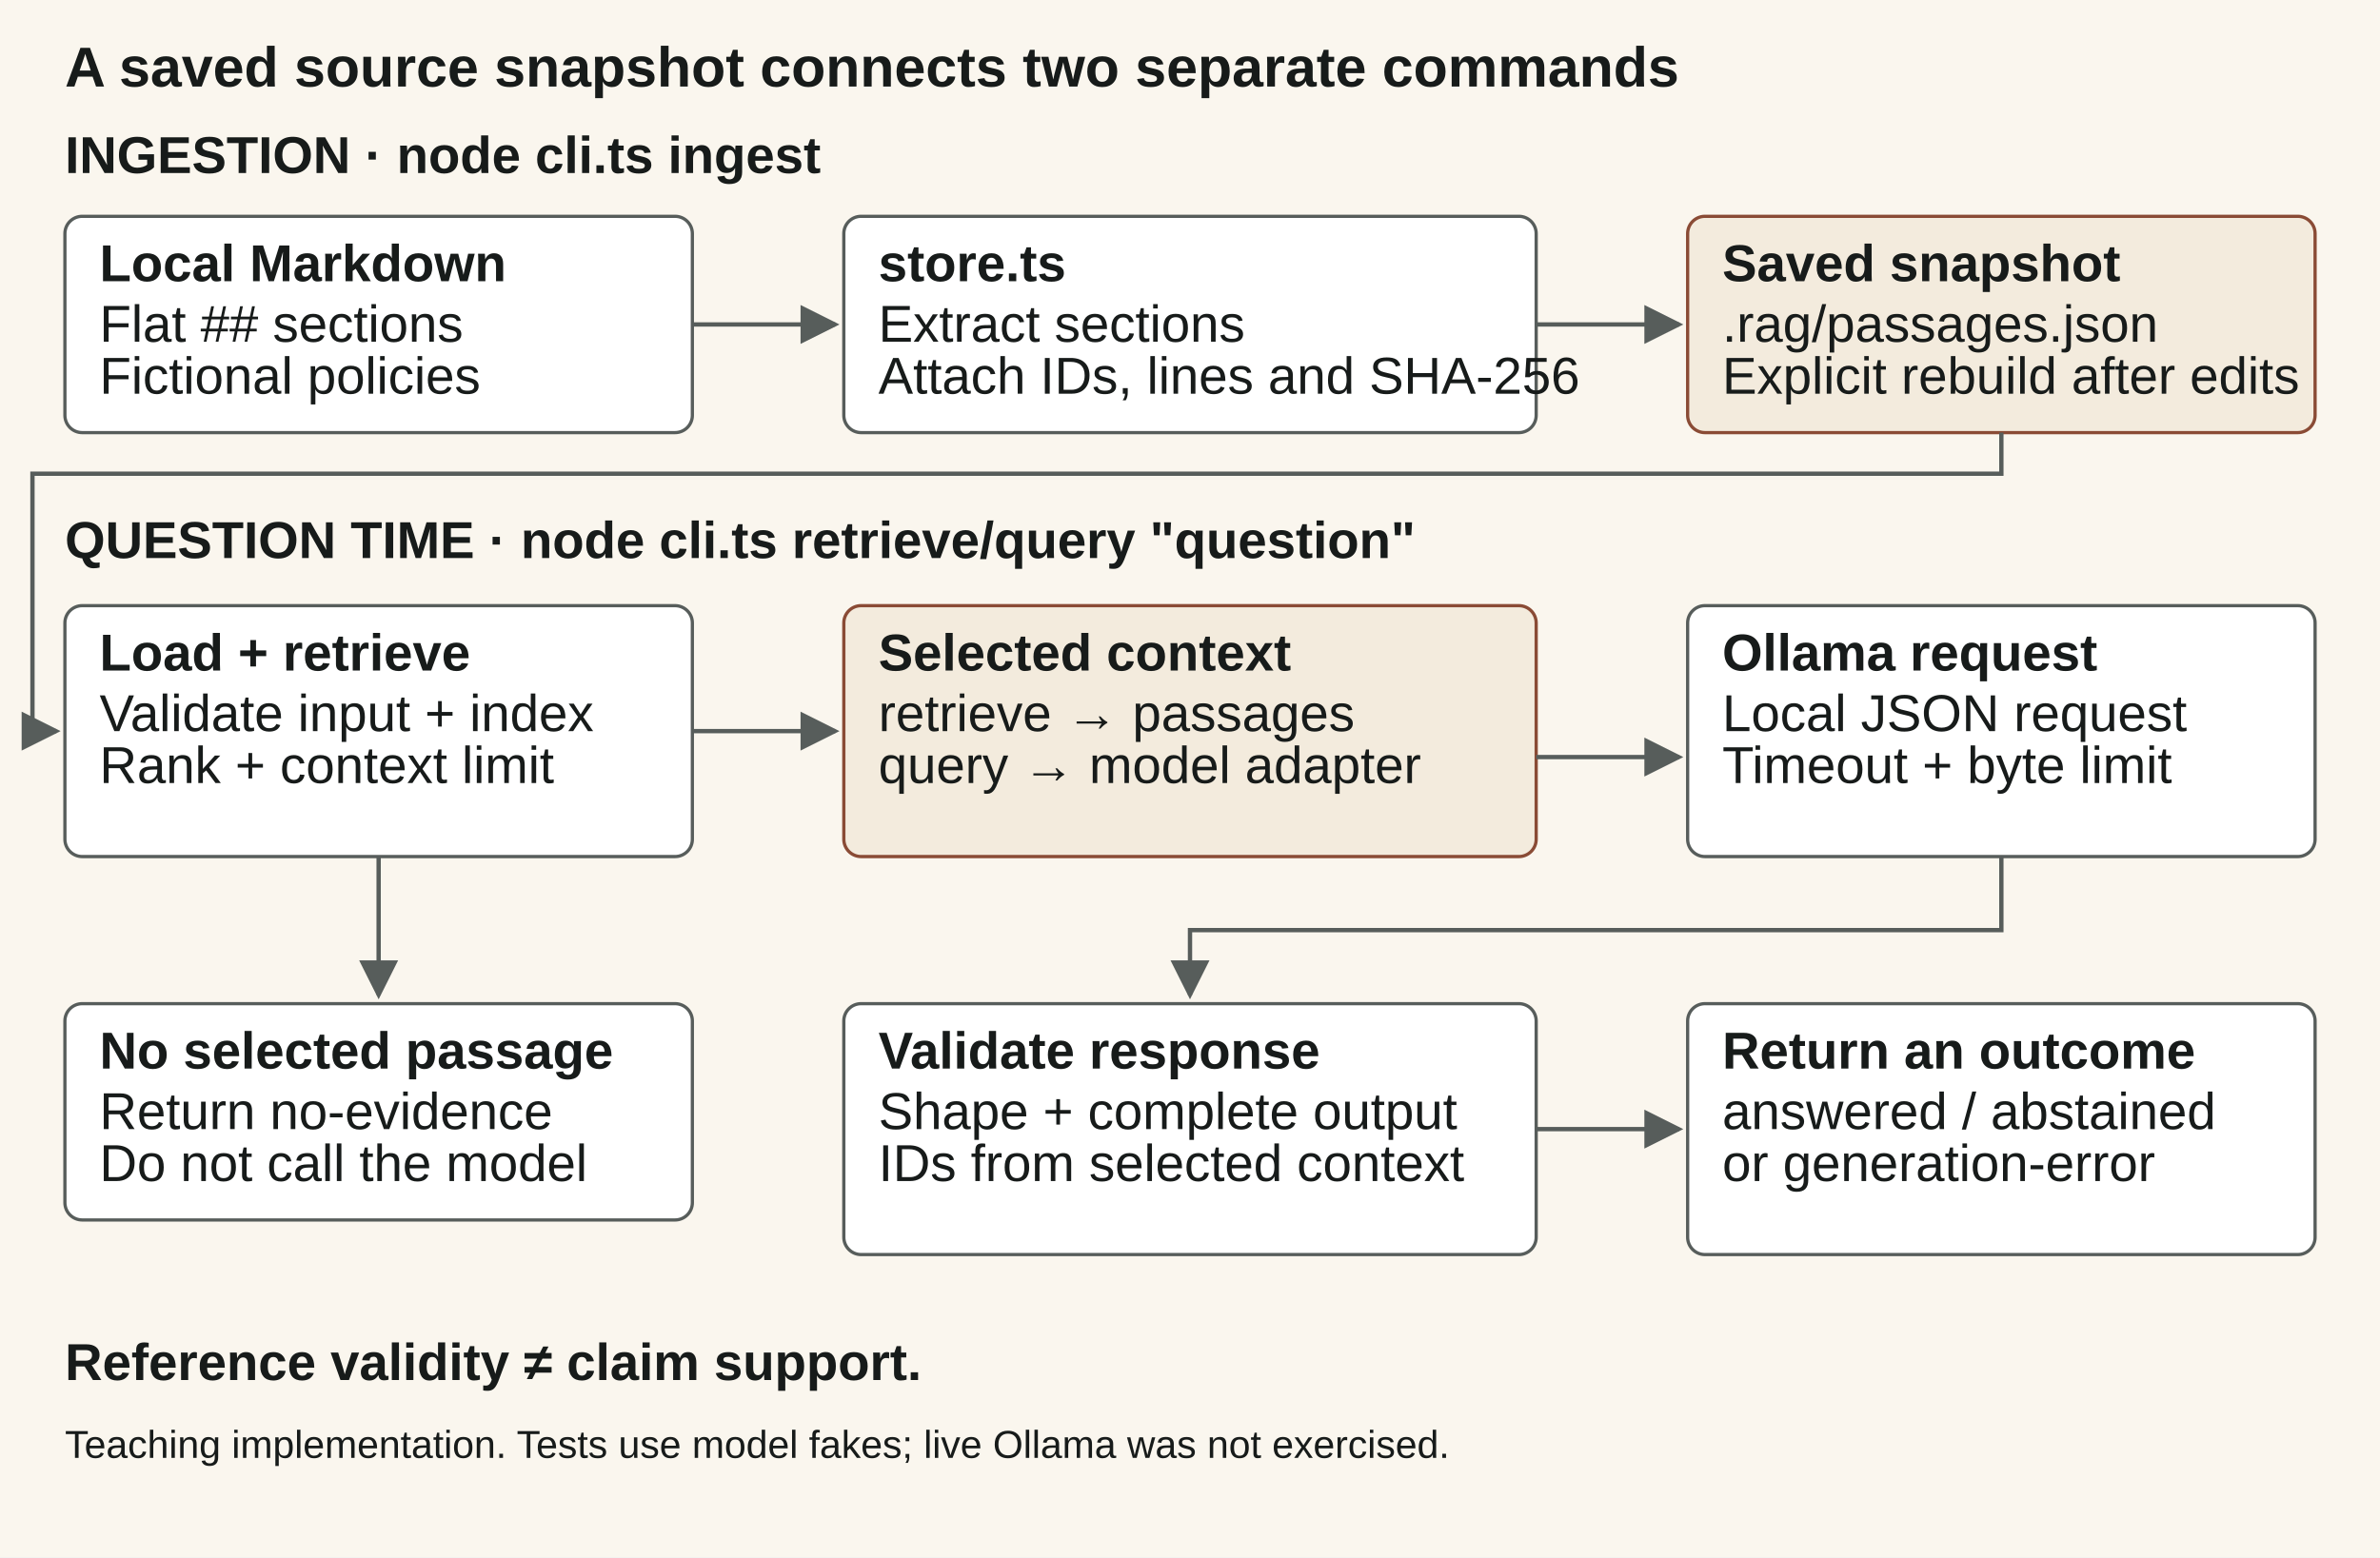
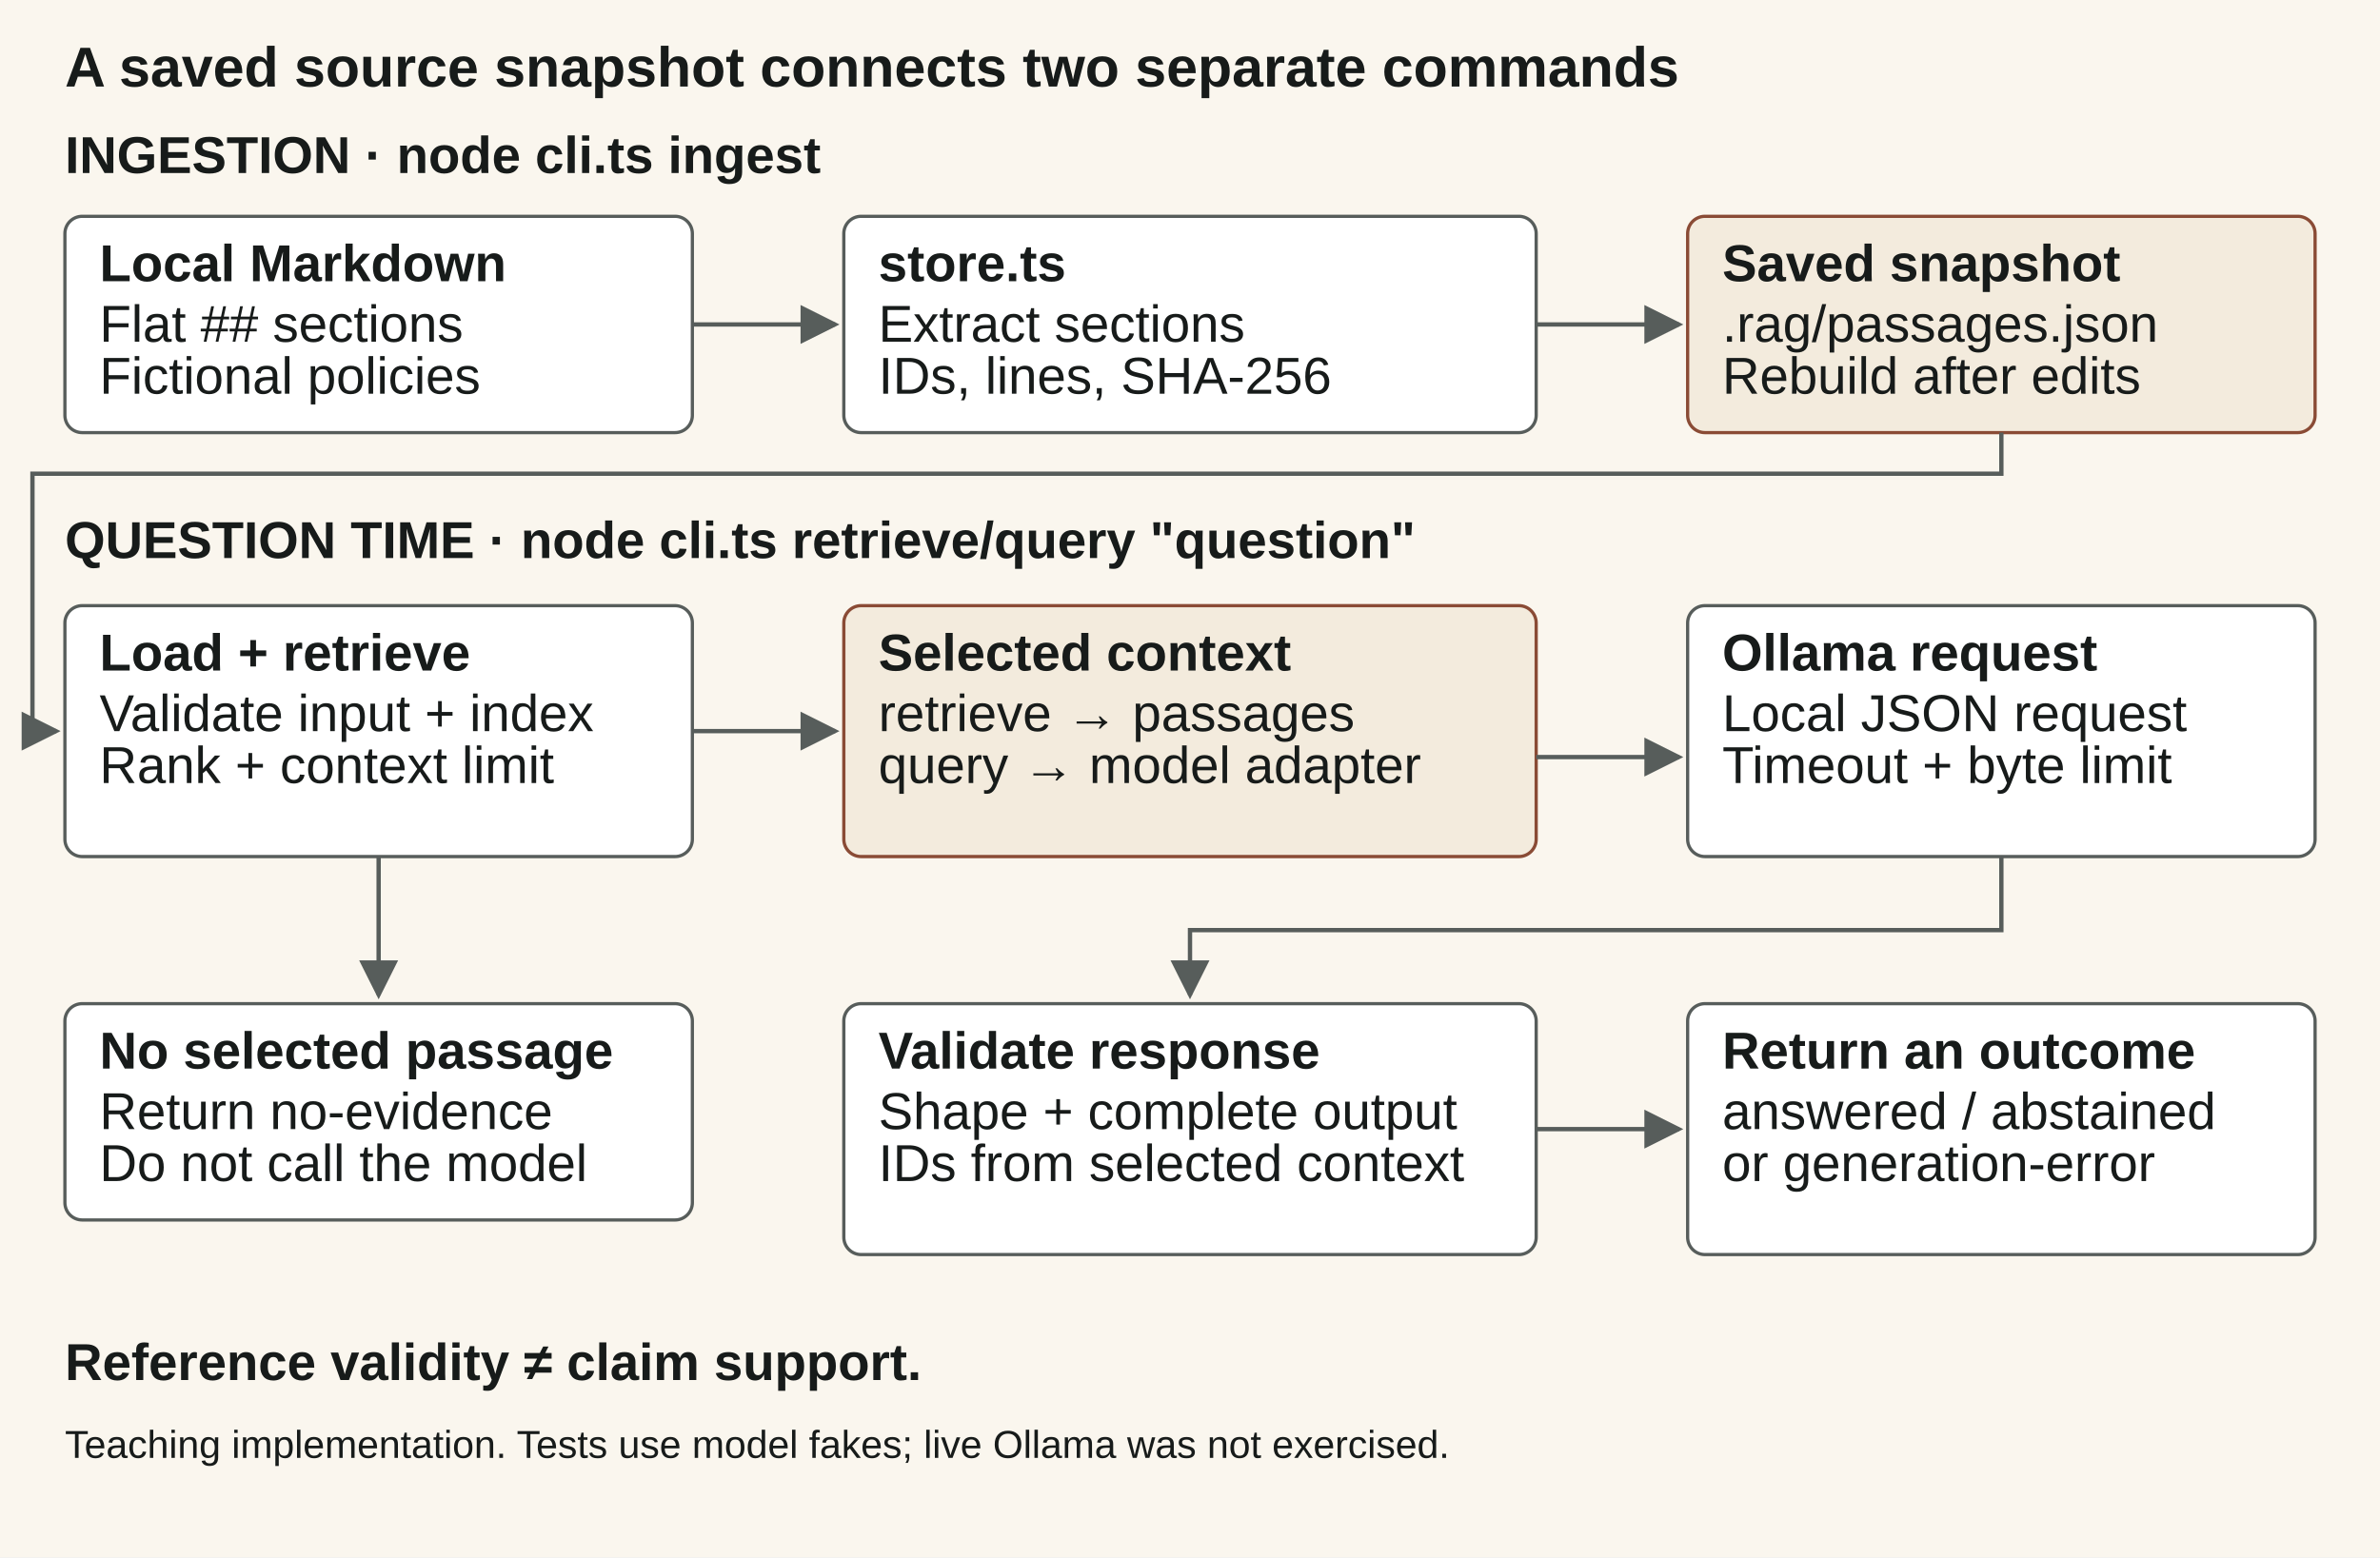
<svg xmlns="http://www.w3.org/2000/svg" width="1100" height="720" viewBox="0 0 1100 720" role="img" aria-labelledby="title desc">
  <defs>
    <marker id="arrow" markerWidth="9" markerHeight="9" refX="8" refY="4.5" orient="auto">
      <path d="M0 0L9 4.5L0 9Z" fill="#575D5B" />
    </marker>
  </defs>
  <rect width="1100" height="720" fill="#FAF6EE" />
  <g font-family="Arial, sans-serif" fill="#171B1A">
    <text x="30" y="40" font-size="26" font-weight="bold">A saved source snapshot connects two separate commands</text>
    <text x="30" y="80" font-size="24" font-weight="bold">INGESTION · node cli.ts ingest</text>
    <rect x="30" y="100" width="290" height="100" rx="8" fill="#FFFFFF" stroke="#575D5B" stroke-width="1.5" />
    <text x="46" y="130" font-size="24" font-weight="bold">Local Markdown</text>
    <text x="46" y="158" font-size="24" font-weight="normal">Flat ## sections</text>
    <text x="46" y="182" font-size="24" font-weight="normal">Fictional policies</text>
    <rect x="390" y="100" width="320" height="100" rx="8" fill="#FFFFFF" stroke="#575D5B" stroke-width="1.5" />
    <text x="406" y="130" font-size="24" font-weight="bold">store.ts</text>
    <text x="406" y="158" font-size="24" font-weight="normal">Extract sections</text>
-     <text x="406" y="182" font-size="24" font-weight="normal">Attach IDs, lines and SHA-256</text>
+     <text x="406" y="182" font-size="24" font-weight="normal">IDs, lines, SHA-256</text>
    <rect x="780" y="100" width="290" height="100" rx="8" fill="#F3EBDD" stroke="#8A4B35" stroke-width="1.5" />
    <text x="796" y="130" font-size="24" font-weight="bold">Saved snapshot</text>
    <text x="796" y="158" font-size="24" font-weight="normal">.rag/passages.json</text>
-     <text x="796" y="182" font-size="24" font-weight="normal">Explicit rebuild after edits</text>
+     <text x="796" y="182" font-size="24" font-weight="normal">Rebuild after edits</text>
    <path d="M320 150H386" fill="none" stroke="#575D5B" stroke-width="2" marker-end="url(#arrow)" />
    <path d="M710 150H776" fill="none" stroke="#575D5B" stroke-width="2" marker-end="url(#arrow)" />
    <text x="30" y="258" font-size="24" font-weight="bold">QUESTION TIME · node cli.ts retrieve/query "question"</text>
    <rect x="30" y="280" width="290" height="116" rx="8" fill="#FFFFFF" stroke="#575D5B" stroke-width="1.5" />
    <text x="46" y="310" font-size="24" font-weight="bold">Load + retrieve</text>
    <text x="46" y="338" font-size="24" font-weight="normal">Validate input + index</text>
    <text x="46" y="362" font-size="24" font-weight="normal">Rank + context limit</text>
    <path d="M925 200V219H15V338H26" fill="none" stroke="#575D5B" stroke-width="2" marker-end="url(#arrow)" />
    <rect x="390" y="280" width="320" height="116" rx="8" fill="#F3EBDD" stroke="#8A4B35" stroke-width="1.5" />
    <text x="406" y="310" font-size="24" font-weight="bold">Selected context</text>
    <text x="406" y="338" font-size="24" font-weight="normal">retrieve → passages</text>
    <text x="406" y="362" font-size="24" font-weight="normal">query → model adapter</text>
    <path d="M320 338H386" fill="none" stroke="#575D5B" stroke-width="2" marker-end="url(#arrow)" />
    <rect x="780" y="280" width="290" height="116" rx="8" fill="#FFFFFF" stroke="#575D5B" stroke-width="1.5" />
    <text x="796" y="310" font-size="24" font-weight="bold">Ollama request</text>
    <text x="796" y="338" font-size="24" font-weight="normal">Local JSON request</text>
    <text x="796" y="362" font-size="24" font-weight="normal">Timeout + byte limit</text>
    <path d="M710 350H776" fill="none" stroke="#575D5B" stroke-width="2" marker-end="url(#arrow)" />
    <rect x="30" y="464" width="290" height="100" rx="8" fill="#FFFFFF" stroke="#575D5B" stroke-width="1.5" />
    <text x="46" y="494" font-size="24" font-weight="bold">No selected passage</text>
    <text x="46" y="522" font-size="24" font-weight="normal">Return no-evidence</text>
    <text x="46" y="546" font-size="24" font-weight="normal">Do not call the model</text>
    <path d="M175 396V460" fill="none" stroke="#575D5B" stroke-width="2" marker-end="url(#arrow)" />
    <rect x="390" y="464" width="320" height="116" rx="8" fill="#FFFFFF" stroke="#575D5B" stroke-width="1.5" />
    <text x="406" y="494" font-size="24" font-weight="bold">Validate response</text>
    <text x="406" y="522" font-size="24" font-weight="normal">Shape + complete output</text>
    <text x="406" y="546" font-size="24" font-weight="normal">IDs from selected context</text>
    <path d="M925 396V430H550V460" fill="none" stroke="#575D5B" stroke-width="2" marker-end="url(#arrow)" />
    <rect x="780" y="464" width="290" height="116" rx="8" fill="#FFFFFF" stroke="#575D5B" stroke-width="1.5" />
    <text x="796" y="494" font-size="24" font-weight="bold">Return an outcome</text>
    <text x="796" y="522" font-size="24" font-weight="normal">answered / abstained</text>
    <text x="796" y="546" font-size="24" font-weight="normal">or generation-error</text>
    <path d="M710 522H776" fill="none" stroke="#575D5B" stroke-width="2" marker-end="url(#arrow)" />
    <text x="30" y="638" font-size="24" font-weight="bold">Reference validity ≠ claim support.</text>
    <text x="30" y="674" font-size="18" font-weight="normal">Teaching implementation. Tests use model fakes; live Ollama was not exercised.</text>
  </g>
</svg>
